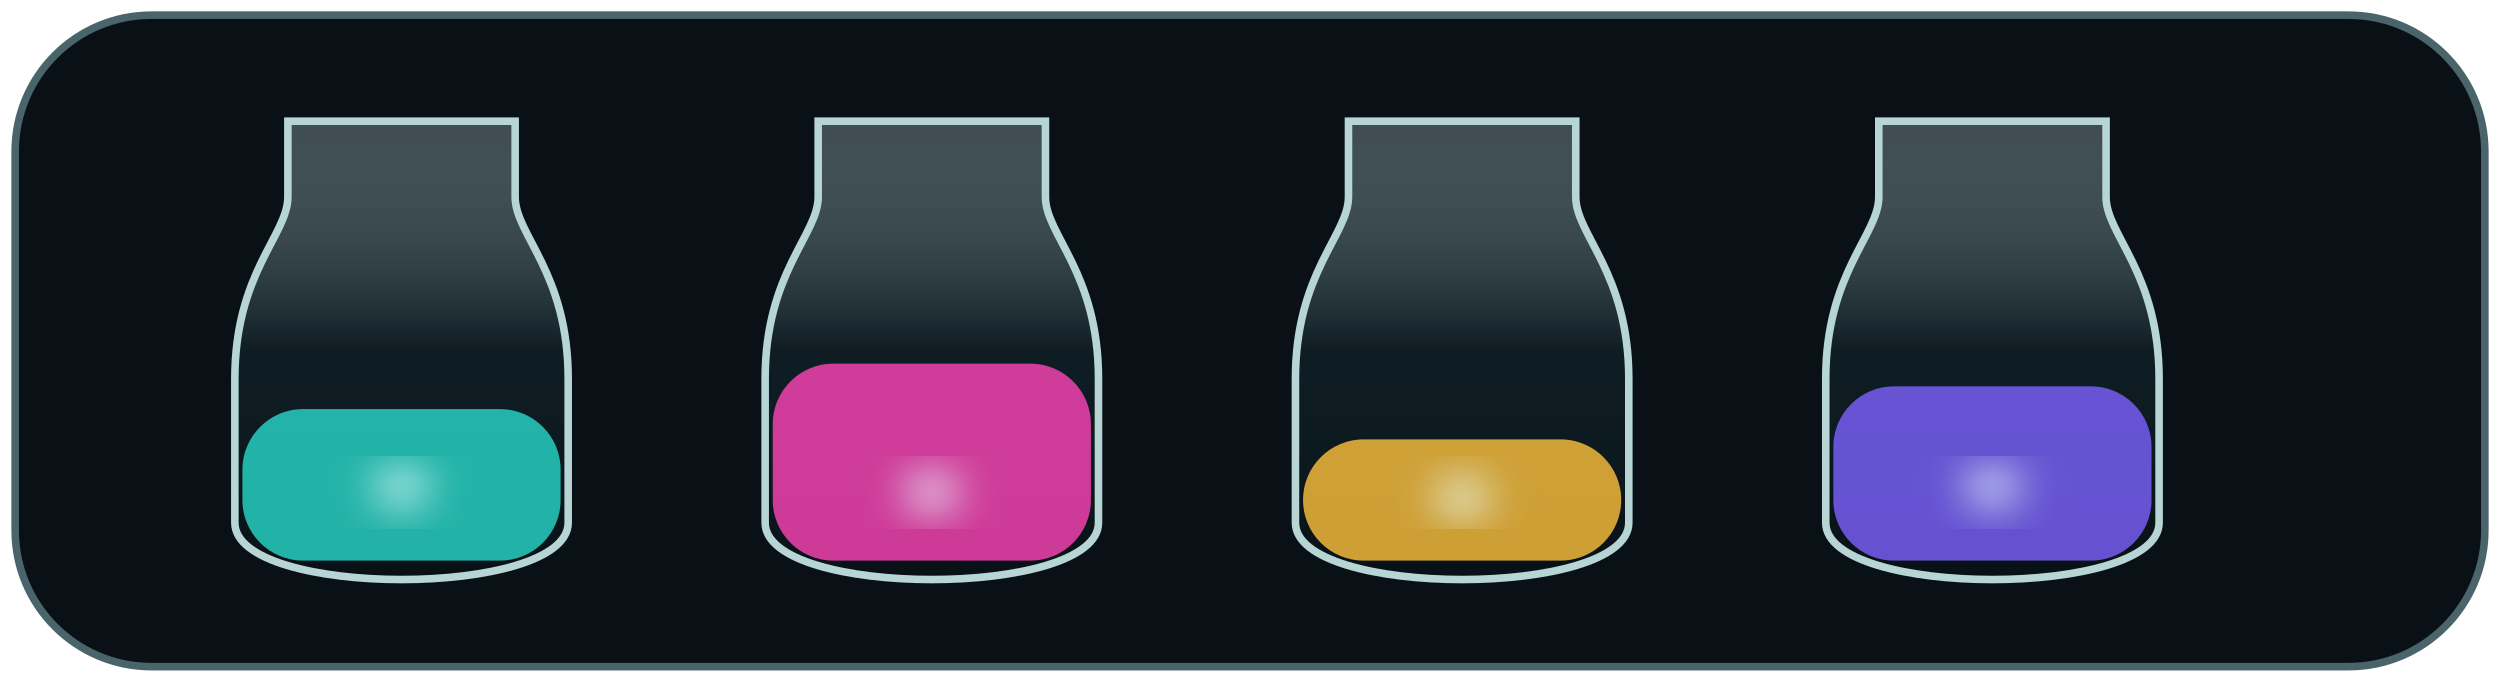
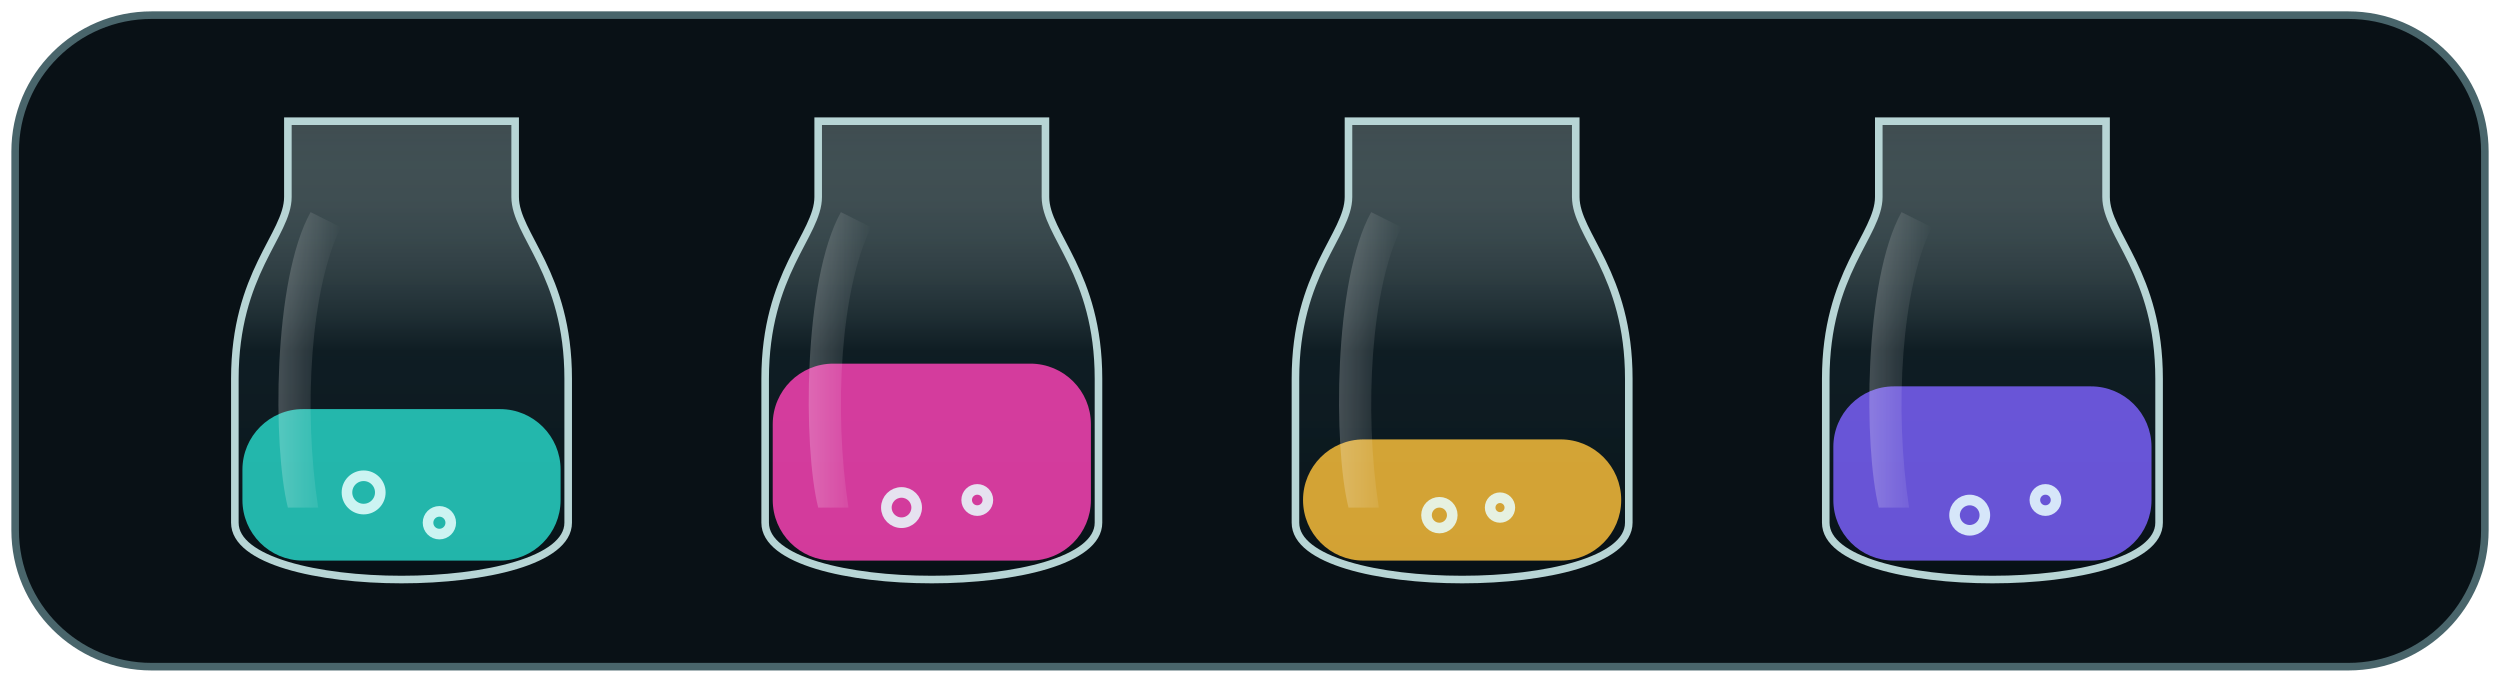
<svg xmlns="http://www.w3.org/2000/svg" width="330" height="90" viewBox="0 0 330 90">
  <defs>
-     <filter id="g">
-       <feGaussianBlur stdDeviation="3" />
-     </filter>
    <linearGradient id="glass" x2="0" y2="1">
      <stop stop-color="#dfffff" stop-opacity=".25" />
      <stop offset=".5" stop-color="#12252c" stop-opacity=".6" />
      <stop offset="1" stop-color="#071015" />
+     </linearGradient>
+     <linearGradient id="shine">
+       <stop stop-color="#fff" stop-opacity=".5" />
+       <stop offset="1" stop-color="#fff" stop-opacity="0" />
    </linearGradient>
  </defs>
  <rect x="2" y="2" width="326" height="86" rx="18" fill="#091116" stroke="#49656b" />
  <g stroke="#b7d5d5" fill="url(#glass)">
    <path d="M38 16h30v10c0 5 7 10 7 24v19c0 10-44 10-44 0V50c0-14 7-19 7-24z" />
    <path d="M108 16h30v10c0 5 7 10 7 24v19c0 10-44 10-44 0V50c0-14 7-19 7-24z" />
    <path d="M178 16h30v10c0 5 7 10 7 24v19c0 10-44 10-44 0V50c0-14 7-19 7-24z" />
    <path d="M248 16h30v10c0 5 7 10 7 24v19c0 10-44 10-44 0V50c0-14 7-19 7-24z" />
  </g>
-   <g opacity=".8">
+   <g opacity=".82">
    <rect x="32" y="54" width="42" height="20" rx="8" fill="#28d9cb" />
    <rect x="102" y="48" width="42" height="26" rx="8" fill="#ff43b8" />
    <rect x="172" y="58" width="42" height="16" rx="8" fill="#ffc23b" />
    <rect x="242" y="51" width="42" height="23" rx="8" fill="#7d62ff" />
  </g>
-   <g fill="#eaffff" filter="url(#g)">
-     <circle cx="53" cy="64" r="3">
-       <animate attributeName="cy" values="67;38;67" dur="2.7s" repeatCount="indefinite" />
+   <g fill="none" stroke="#eaffff" stroke-width="1.4" opacity=".85">
+     <circle cx="48" cy="65" r="2.2">
+       <animate attributeName="cy" values="67;55;43" dur="2.7s" repeatCount="indefinite" />
+       <animate attributeName="r" values="1.5;2.2;3.1" dur="2.7s" repeatCount="indefinite" />
+       <animate attributeName="opacity" values="0;.9;.7;0" dur="2.7s" repeatCount="indefinite" />
    </circle>
-     <circle cx="123" cy="65" r="3">
-       <animate attributeName="cy" values="68;34;68" dur="2.1s" repeatCount="indefinite" />
+     <circle cx="58" cy="69" r="1.5">
+       <animate attributeName="cy" values="69;57;47" dur="1.9s" begin="-.7s" repeatCount="indefinite" />
+       <animate attributeName="opacity" values="0;.8;.6;0" dur="1.9s" begin="-.7s" repeatCount="indefinite" />
    </circle>
-     <circle cx="193" cy="66" r="3">
-       <animate attributeName="cy" values="69;42;69" dur="3.2s" repeatCount="indefinite" />
+     <circle cx="119" cy="67" r="2">
+       <animate attributeName="cy" values="68;53;37" dur="2.1s" repeatCount="indefinite" />
+       <animate attributeName="r" values="1.3;2;3" dur="2.1s" repeatCount="indefinite" />
+       <animate attributeName="opacity" values="0;.9;.65;0" dur="2.1s" repeatCount="indefinite" />
    </circle>
-     <circle cx="263" cy="64" r="3">
-       <animate attributeName="cy" values="68;37;68" dur="2.4s" repeatCount="indefinite" />
+     <circle cx="129" cy="66" r="1.4">
+       <animate attributeName="cy" values="67;50;35" dur="2.8s" begin="-1.1s" repeatCount="indefinite" />
+       <animate attributeName="opacity" values="0;.8;.55;0" dur="2.8s" begin="-1.1s" repeatCount="indefinite" />
+     </circle>
+     <circle cx="190" cy="68" r="1.7">
+       <animate attributeName="cy" values="69;58;47" dur="3.2s" repeatCount="indefinite" />
+       <animate attributeName="r" values="1.2;1.8;2.7" dur="3.2s" repeatCount="indefinite" />
+       <animate attributeName="opacity" values="0;.85;.6;0" dur="3.2s" repeatCount="indefinite" />
+     </circle>
+     <circle cx="198" cy="67" r="1.3">
+       <animate attributeName="cy" values="68;57;49" dur="2.2s" begin="-.8s" repeatCount="indefinite" />
+       <animate attributeName="opacity" values="0;.8;.5;0" dur="2.2s" begin="-.8s" repeatCount="indefinite" />
+     </circle>
+     <circle cx="260" cy="68" r="2">
+       <animate attributeName="cy" values="69;54;40" dur="2.4s" repeatCount="indefinite" />
+       <animate attributeName="r" values="1.4;2.1;3" dur="2.4s" repeatCount="indefinite" />
+       <animate attributeName="opacity" values="0;.9;.65;0" dur="2.4s" repeatCount="indefinite" />
+     </circle>
+     <circle cx="270" cy="66" r="1.4">
+       <animate attributeName="cy" values="67;53;42" dur="3s" begin="-1.3s" repeatCount="indefinite" />
+       <animate attributeName="opacity" values="0;.8;.5;0" dur="3s" begin="-1.3s" repeatCount="indefinite" />
    </circle>
  </g>
+   <g fill="url(#shine)" opacity=".45">
+     <path d="M41 28c-5 9-5 31-3 39h4c-2-13-1-29 3-37z" />
+     <path d="M111 28c-5 9-5 31-3 39h4c-2-13-1-29 3-37z" />
+     <path d="M181 28c-5 9-5 31-3 39h4c-2-13-1-29 3-37z" />
+     <path d="M251 28c-5 9-5 31-3 39h4c-2-13-1-29 3-37z" />
+   </g>
</svg>
